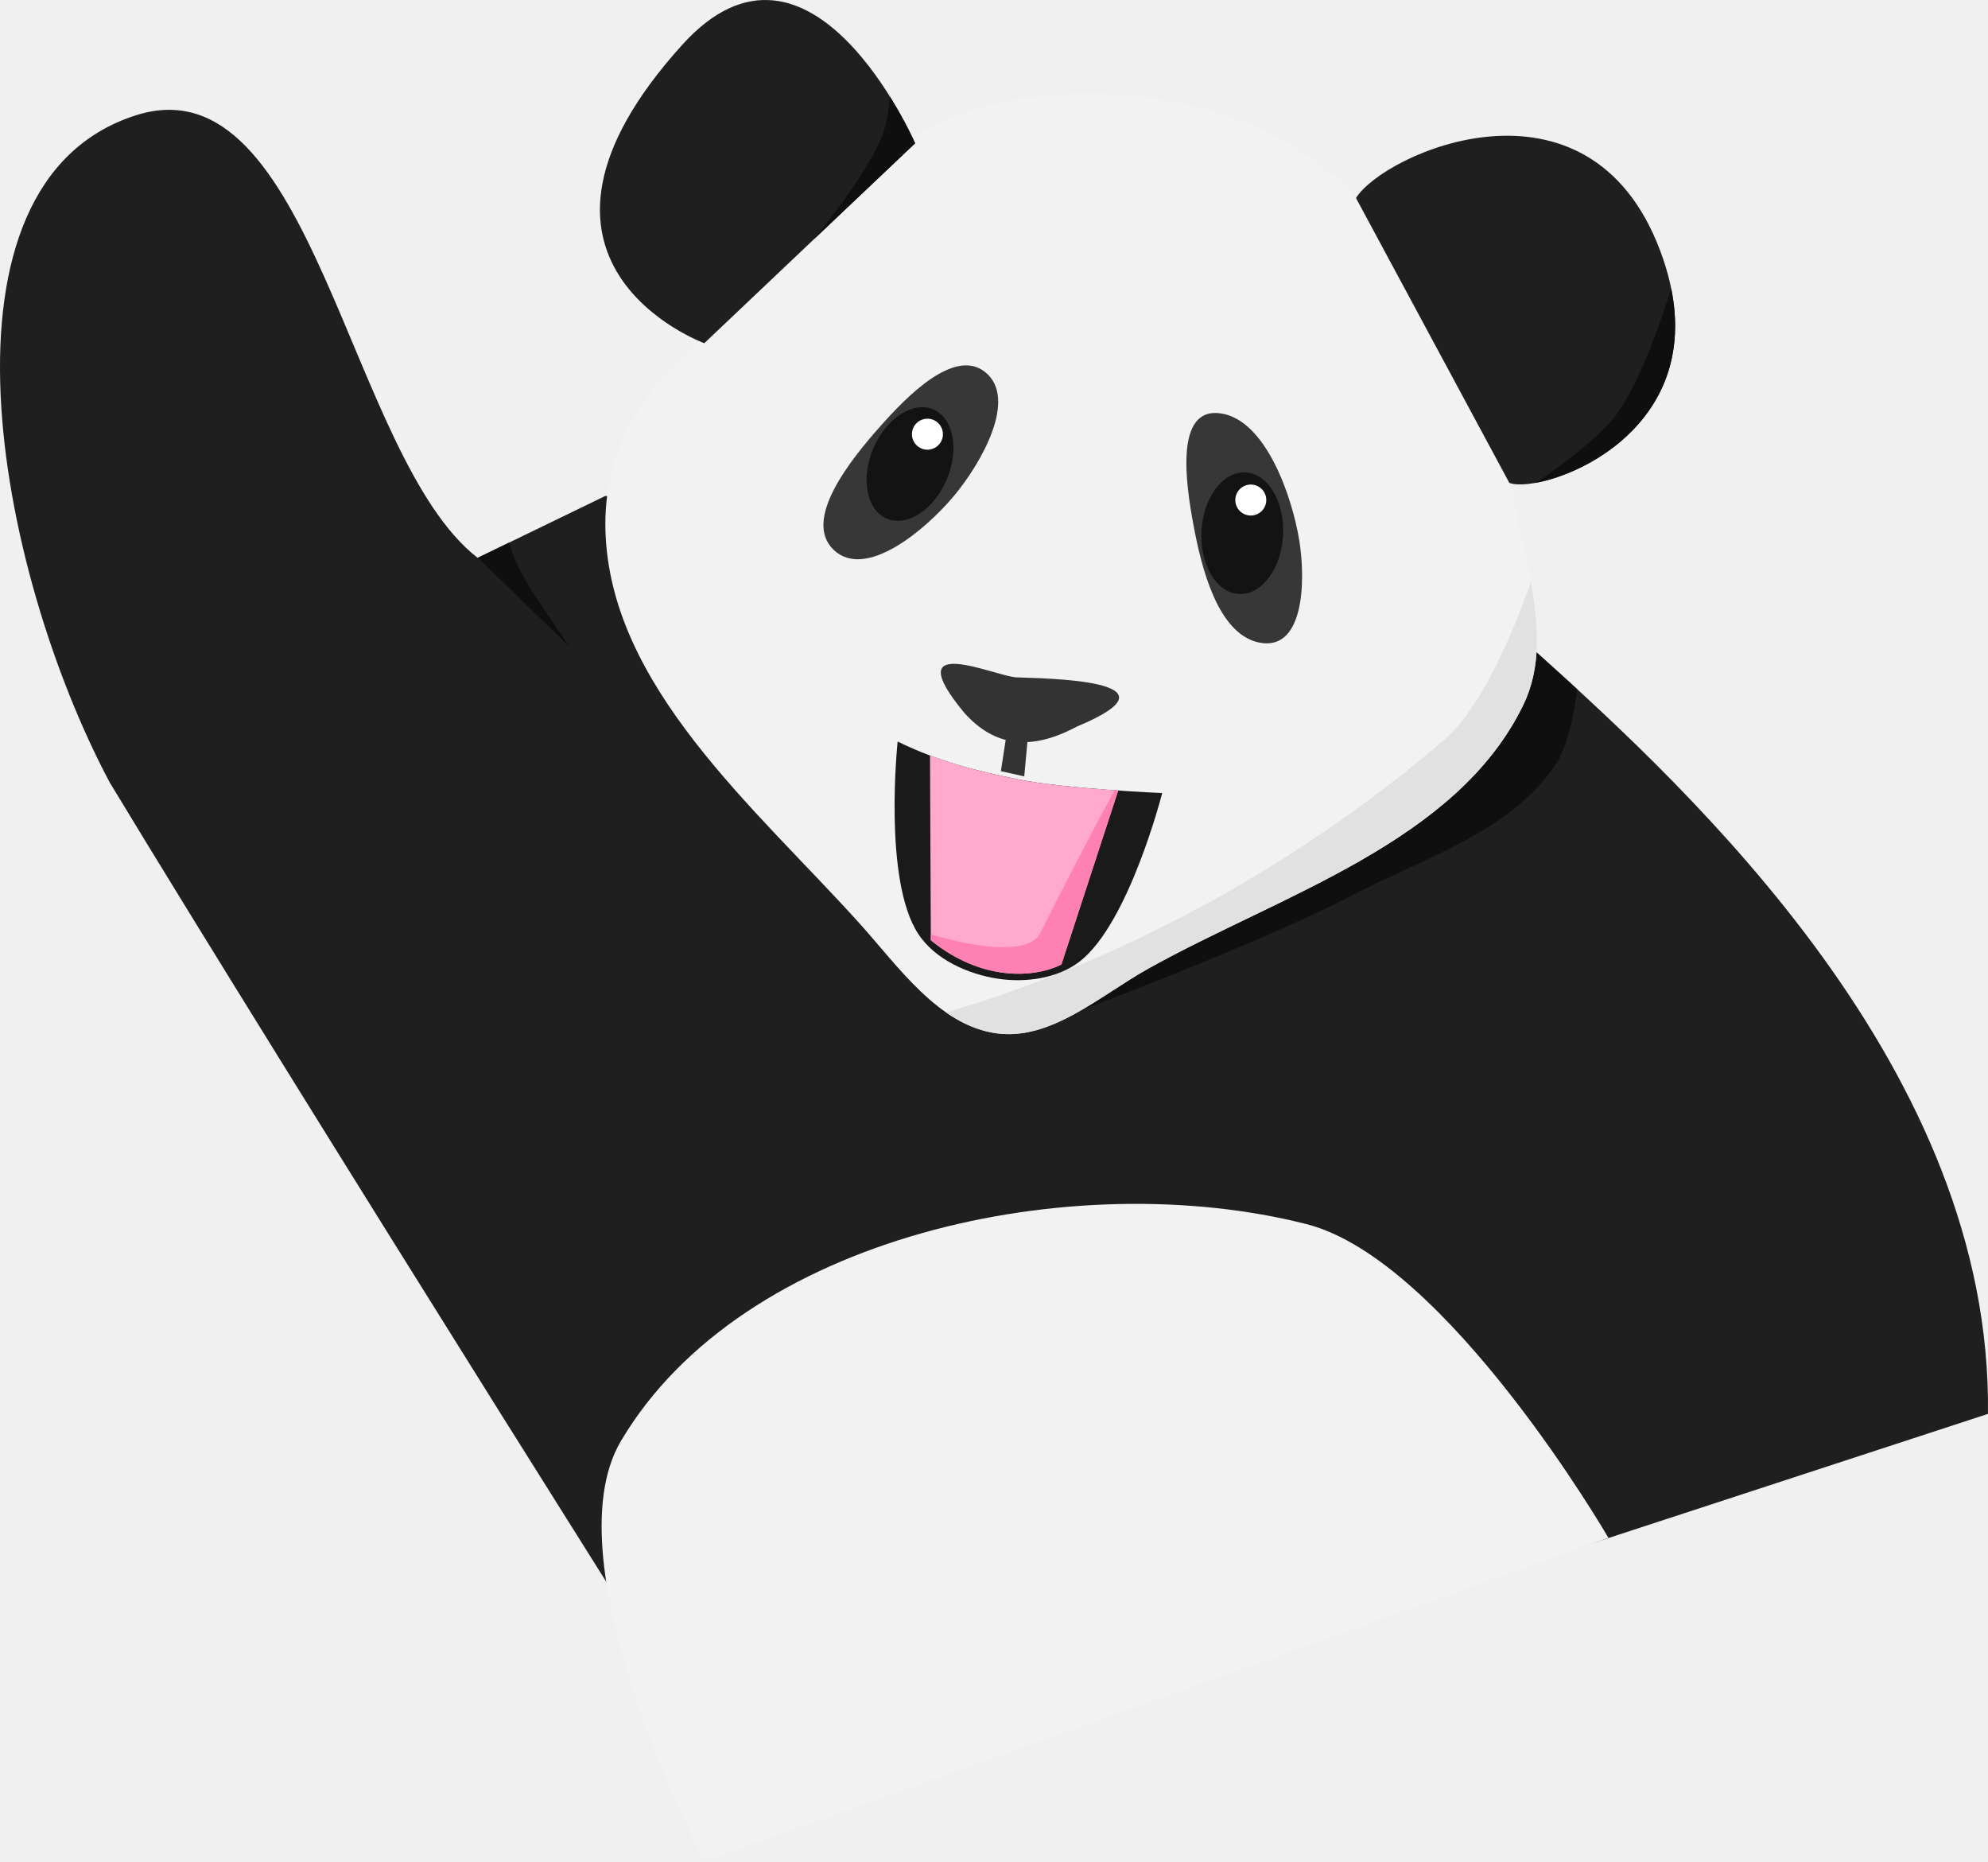
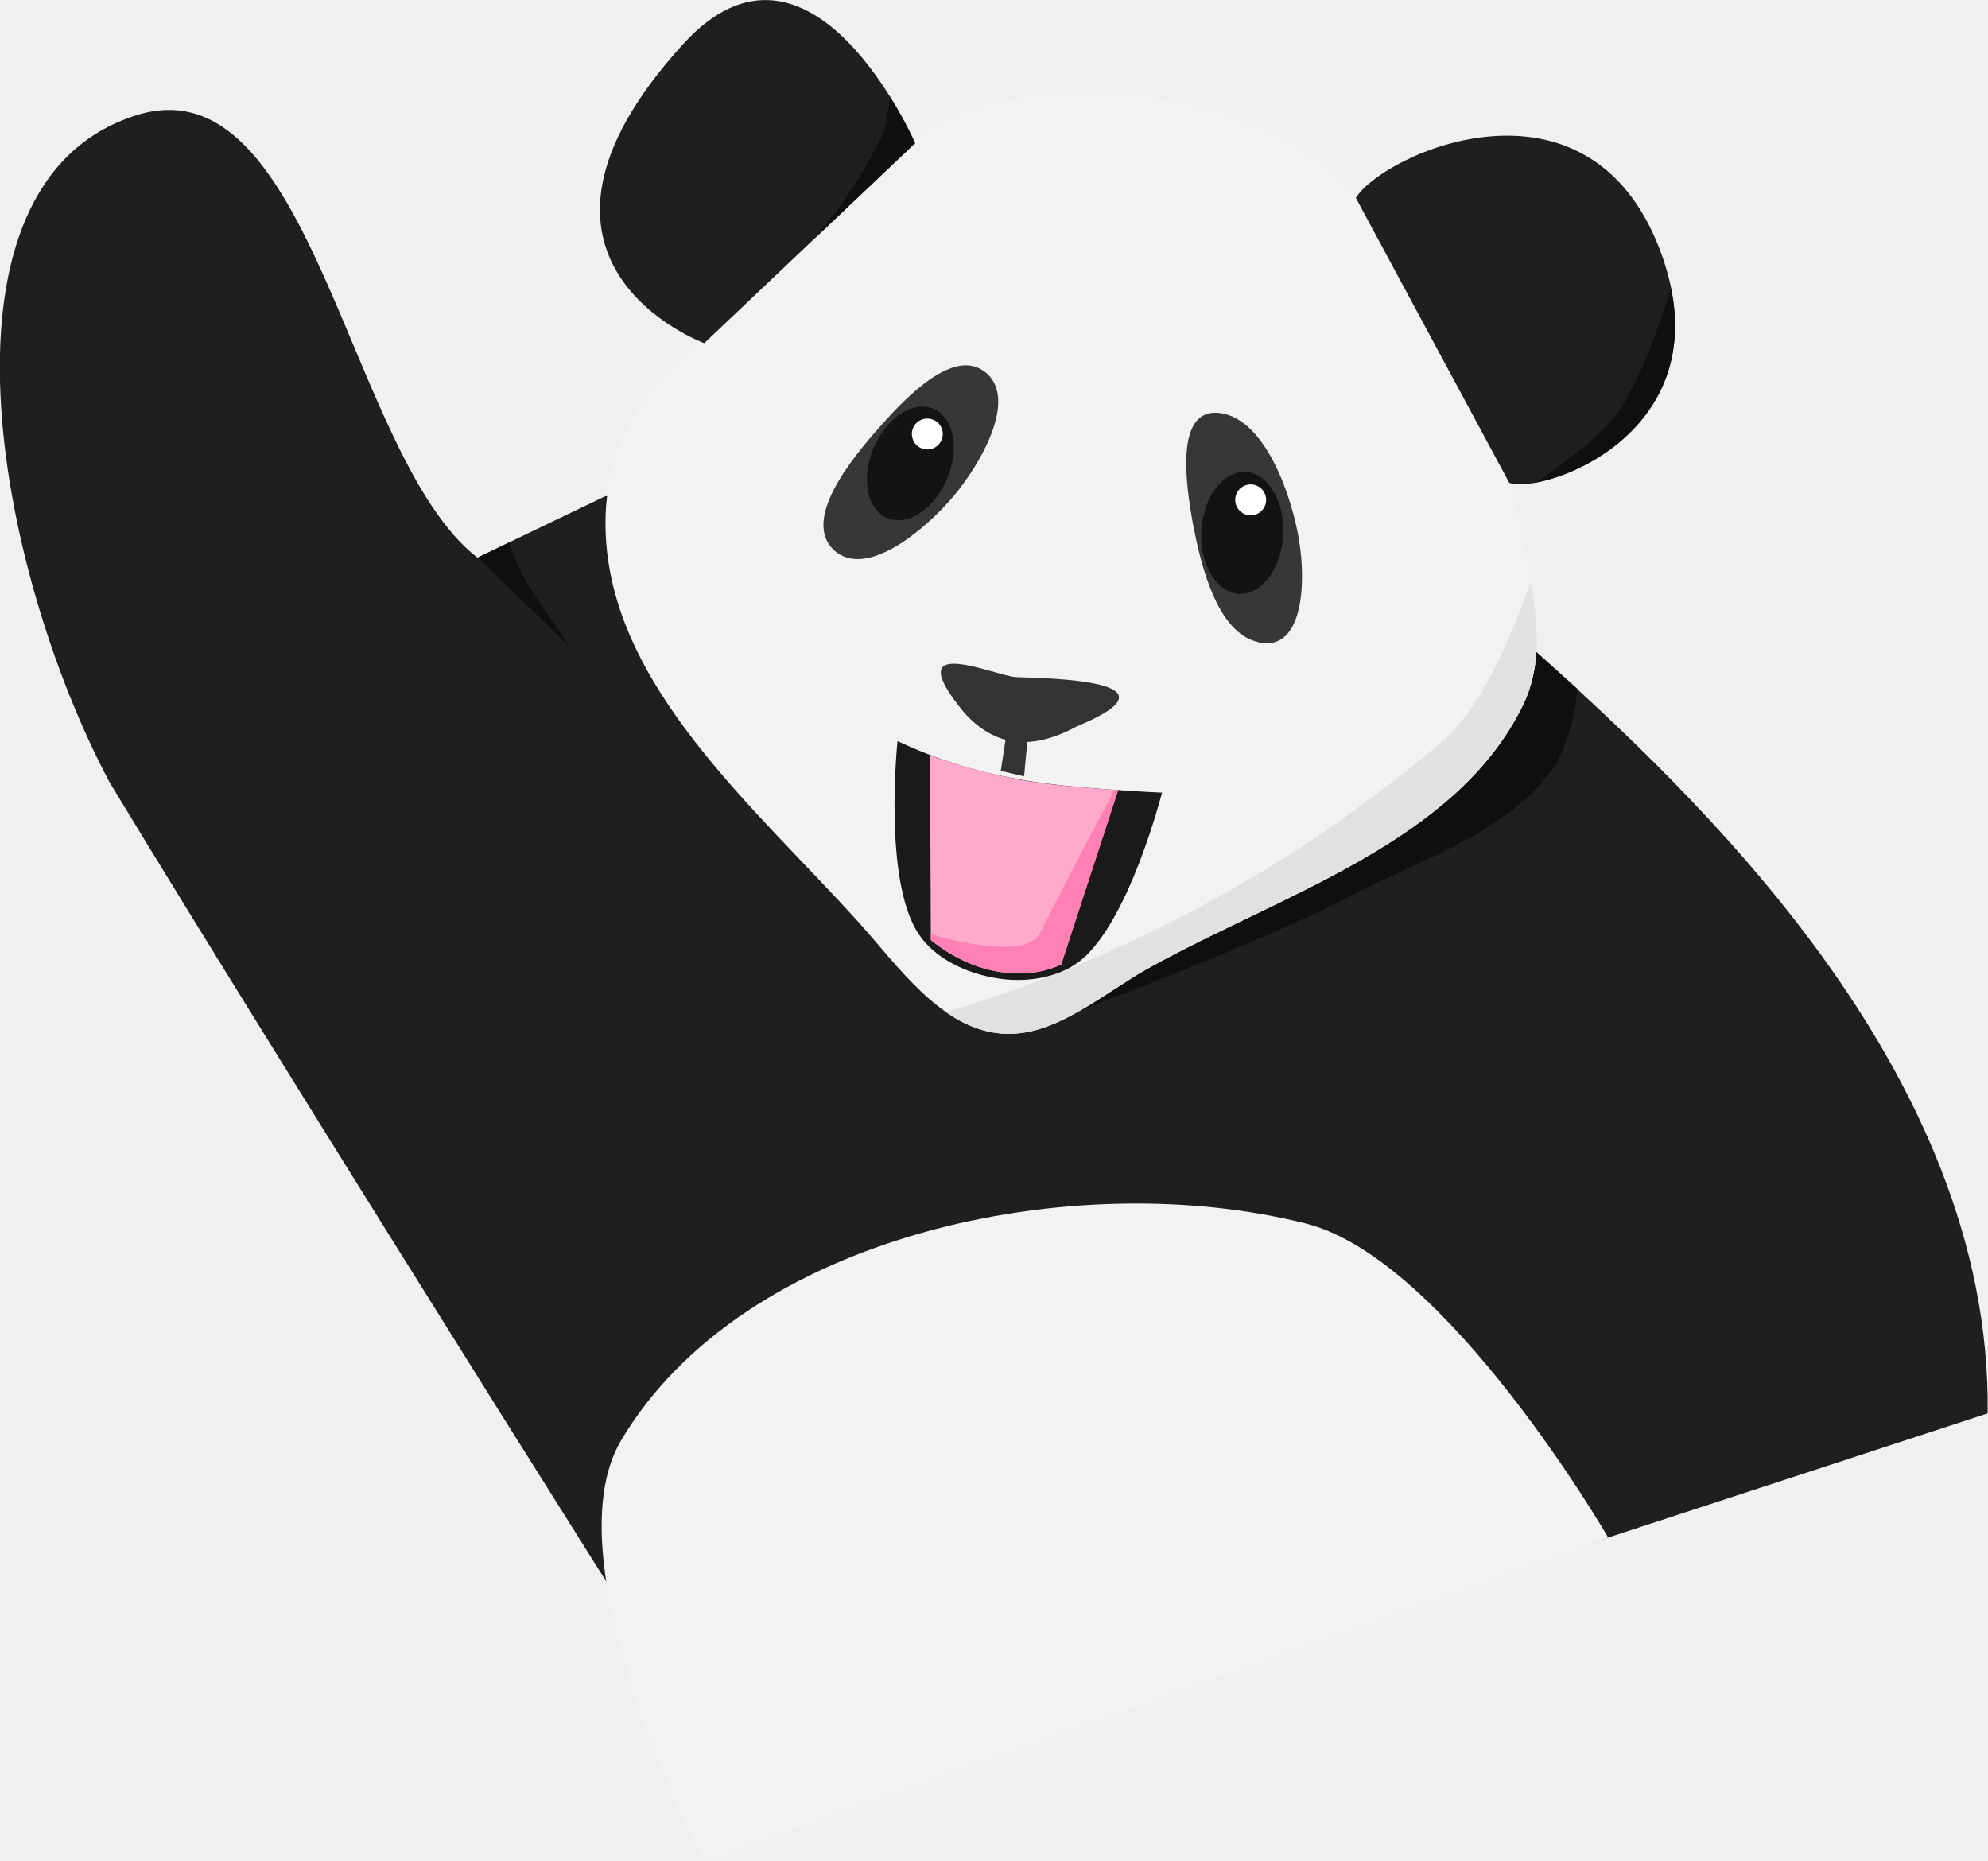
- <svg xmlns="http://www.w3.org/2000/svg" width="206.972mm" height="193.733mm" viewBox="0 0 733.365 686.454" id="svg5346" version="1.1">
-   <defs id="defs5348" />
-   <g id="layer1" transform="translate(-7.603334,-131.9922)">
-     <path style="fill:#1f1f1f;fill-opacity:1;fill-rule:evenodd;stroke:none;stroke-width:1px;stroke-linecap:butt;stroke-linejoin:miter;stroke-opacity:1" d="m 573.807,372.017 c 58.279,52.278 168.813,154.739 167.143,281.429 l -454.286,148.571 c 2.369,6.158 -175.59,-277.227 -238.571,-381.428 -41.988,-78.905 -68.589,-221.062 9.594,-246.061 65.486,-20.939 78.199,126.041 126.12,163.204 l 47.143,-22.858 z" id="path4950-9-8-2-1-4-8-6-6-3-6-2-5-2-8-0-1-1-7-4-3-1-1-8-3-1-3-6-0-3-6-8-42-0-2-1-8-9-6-4" />
-     <path style="fill:#0f0f0f;fill-opacity:1;fill-rule:evenodd;stroke:none;stroke-width:1px;stroke-linecap:butt;stroke-linejoin:miter;stroke-opacity:1" d="m 541.425,366.621 -156.533,145.975 c 0,0 82.104,-29.853 120.715,-50.004 26.581,-13.872 59.008,-23.62 75.76,-48.487 4.407,-6.541 6.781,-17.669 8.07,-27.919 -5.502,-5.053 -10.762,-9.801 -15.631,-14.168 l -32.381,-5.397 z" id="path7031-4-1-8-2-8-7-8-0-2-7-0-9-4-7-1-7-0" />
-     <path style="fill:#f2f2f2;fill-rule:evenodd;stroke:none;stroke-width:1px;stroke-linecap:butt;stroke-linejoin:miter;stroke-opacity:1" d="m 230.949,327.732 c -0.857,-28.989 13.248,-54.867 42.857,-75.715 -1.936,2.904 41.388,-58.032 82.857,-75.714 48.89,-20.845 124.813,-8.108 155.714,34.286 33.052,45.345 35.238,63.686 52.857,100 3.835,27.143 16.177,56.987 4.286,81.428 -24.635,50.638 -89.013,69.751 -138.214,97.143 -17.755,9.885 -35.939,26.695 -56.072,23.929 -21.477,-2.951 -36.189,-24.622 -50.714,-40.715 -38.477,-42.626 -91.874,-87.244 -93.572,-144.642 z" id="path4948-3-7-5-6-9-9-5-3-4-6-1-4-9-6-5-8-9-0-3-8-9-7-3-2-0-7-1-6-3-5-4-2-2-8-4-9-3-4-8" />
-     <path style="fill:#f2f2f2;fill-rule:evenodd;stroke:none;stroke-width:1px;stroke-linecap:butt;stroke-linejoin:miter;stroke-opacity:1" d="m 236.664,663.446 c 45.024,-76.079 167.178,-101.779 252.857,-80 51.897,13.192 111.428,115.714 111.428,115.714 l -333.571,119.286 c 0,0 -57.54,-109.672 -30.714,-155 z" id="path4952-5-6-5-3-0-5-2-2-2-5-2-1-6-7-5-7-3-5-1-0-5-0-0-0-0-3-9-3-9-2-6-0-8-2-22-0-2-8-4" />
-     <path style="fill:#373737;fill-opacity:1;fill-rule:evenodd;stroke:none;stroke-width:1px;stroke-linecap:butt;stroke-linejoin:miter;stroke-opacity:1" d="m 370.949,269.16 c 12.324,9.738 -1.36,33.659 -11.428,45.714 -10.383,12.433 -32.464,31.073 -44.286,20 -11.878,-11.125 6.343,-33.539 17.143,-45.714 9.611,-10.834 27.208,-28.979 38.571,-20 z" id="path4954-6-3-1-5-2-2-6-3-9-5-9-0-1-8-8-1-6-4-4-5-5-0-2-3-5-4-9-2-5-3-5-3-2-4-2-7-0-5-2" />
-     <path id="path4956-7-1-7-2-5-6-2-5-7-7-3-8-0-7-3-1-6-1-9-8-6-1-5-5-1-3-0-0-0-4-2-6-4-6-7-5-8-3-4" d="m 471.883,368.925 c 16.605,3.604 17.488,-21.983 15.053,-37.363 -2.51,-15.86 -12.188,-44.744 -29.08,-47.124 -16.972,-2.392 -12.898,25.813 -9.865,41.84 2.698,14.262 8.581,39.325 23.892,42.647 z" style="fill:#373737;fill-opacity:1;fill-rule:evenodd;stroke:none;stroke-width:1px;stroke-linecap:butt;stroke-linejoin:miter;stroke-opacity:1" />
-     <path style="fill:#333333;fill-rule:evenodd;stroke:none;stroke-width:1px;stroke-linecap:butt;stroke-linejoin:miter;stroke-opacity:1" d="m 363.375,394.942 c -25.17,-30.374 11.448,-13.464 19.193,-13.132 9.562,0.41 64.136,0.74 22.223,18.183 -16.707,8.914 -30.089,7.556 -41.416,-5.051 z" id="path4960-4-1-3-6-1-0-5-5-2-0-5-1-5-0-3-3-7-3-7-4-0-3-9-4-8-4-2-5-5-7-6-3-1-9-8-2-8-7-5" />
-     <path style="fill:#1f1f1f;fill-opacity:1;fill-rule:evenodd;stroke:none;stroke-width:1px;stroke-linecap:butt;stroke-linejoin:miter;stroke-opacity:1" d="m 507.826,205.033 c 10.239,-16.539 85.692,-50.531 112.127,19.193 25.437,67.091 -43.234,90.485 -55.558,85.863 z" id="path4962-6-5-9-0-6-1-7-1-3-9-8-3-5-1-3-0-4-9-5-4-2-8-3-8-1-6-1-5-8-7-3-8-3-4-7-5-3-5-3" />
-     <path style="fill:#1f1f1f;fill-opacity:1;fill-rule:evenodd;stroke:none;stroke-width:1px;stroke-linecap:butt;stroke-linejoin:miter;stroke-opacity:1" d="m 267.41,258.571 c 0,0 -80.939,-29.633 -8.081,-110.106 47.267,-52.207 85.863,36.365 85.863,36.365 z" id="path4966-0-4-6-8-0-0-1-1-4-1-3-6-2-3-3-4-4-09-6-3-5-7-3-8-2-8-7-4-7-8-8-4-6-7-7-1-8-5-8" />
-     <path style="fill:#e1e1e1;fill-opacity:1;fill-rule:evenodd;stroke:none;stroke-width:1px;stroke-linecap:butt;stroke-linejoin:miter;stroke-opacity:1" d="m 572.329,346.653 c -7.062,19.97 -18.502,46.793 -32.33,58.564 -51.01,43.426 -114.169,79.842 -183.383,100.174 5.665,3.933 11.8,6.76 18.619,7.697 20.132,2.766 38.315,-14.042 56.07,-23.927 49.202,-27.392 113.579,-46.505 138.215,-97.143 6.75,-13.874 5.687,-29.491 2.809,-45.365 z" id="path6823-4-8-2-6-81-0-4-6-0-4-1-5-2-1-8-3-0-0-4-0" />
-     <path style="fill:#1a1a1a;fill-rule:evenodd;stroke:none;stroke-width:1px;stroke-linecap:butt;stroke-linejoin:miter;stroke-opacity:1" d="m 383.104,419.411 c 17.469,3.536 53.23,5.07 53.23,5.07 0,0 -12.213,47.961 -30.417,62.101 -8.179,6.352 -20.184,7.931 -30.417,6.336 -11.028,-1.717 -23.019,-7.148 -29.15,-16.475 -13.07,-19.882 -7.604,-70.973 -7.604,-70.973 14.786,7.297 29.167,10.866 44.358,13.941 z" id="path5004-3-7-0-0-0-8-0-8-1-7-7-4-6-6-1-5-3-8-3-7-0-8-5-2-9-5-7-6-5-0-8-4-6-3-5-5-5-4-2" />
-     <path style="fill:#ffaacc;fill-opacity:1;fill-rule:evenodd;stroke:none;stroke-width:1px;stroke-linecap:butt;stroke-linejoin:miter;stroke-opacity:1" d="m 350.678,410.628 0.308,68.152 c 18.926,15.338 38.294,13.867 48.16,8.935 l 20.963,-64.18 c -11.773,-0.807 -27.199,-2.139 -37.004,-4.124 -11.083,-2.244 -21.734,-4.758 -32.427,-8.783 z" id="path6525-3-2-7-9-6-9-0-6-6-5-1-3-5-0-6-8-6-8-9-1-2-4-4-9" />
-     <ellipse style="opacity:1;fill:#131313;fill-opacity:1;stroke:none;stroke-width:2;stroke-linecap:round;stroke-linejoin:round;stroke-miterlimit:4;stroke-dasharray:none;stroke-dashoffset:23;stroke-opacity:1" id="path5335-1-5-89-0-1-1-1-3-8-9-1-8-6-5-8-7-6-9-3-2-5-8-5-4-6-7-7-9-2-9-9-5-4-7-2" cx="434.526" cy="144.662" rx="14.701" ry="21.895" transform="matrix(0.9203018,0.3912092,-0.3912092,0.9203018,0,0)" />
-     <ellipse style="opacity:1;fill:#131313;fill-opacity:1;stroke:none;stroke-width:2;stroke-linecap:round;stroke-linejoin:round;stroke-miterlimit:4;stroke-dasharray:none;stroke-dashoffset:23;stroke-opacity:1" id="path5335-1-5-8-4-4-2-5-8-3-7-1-4-1-1-9-2-6-4-4-1-5-1-8-4-0-2-9-1-3-3-4-5-1-7-7-6" cx="482.988" cy="302.907" rx="15.075" ry="22.452" transform="matrix(0.9985304,0.05419507,-0.05419507,0.9985304,0,0)" />
-     <circle style="opacity:1;fill:#ffffff;fill-opacity:1;stroke:none;stroke-width:2;stroke-linecap:round;stroke-linejoin:round;stroke-miterlimit:4;stroke-dasharray:none;stroke-dashoffset:23;stroke-opacity:1" id="path5436-7-4-1-0-6-5-2-8-9-2-8-3-0-2-4-5-9-0-3-9-0-5-5-2-28-6-2-35-7-5-7-4" cx="349.729" cy="292.13" r="5.714" />
-     <circle style="opacity:1;fill:#ffffff;fill-opacity:1;stroke:none;stroke-width:2;stroke-linecap:round;stroke-linejoin:round;stroke-miterlimit:4;stroke-dasharray:none;stroke-dashoffset:23;stroke-opacity:1" id="path5436-9-9-1-7-5-7-0-2-9-6-0-9-9-5-2-8-3-9-7-9-8-2-9-8-8-8-9-8-4-5-2-2-9" cx="469.015" cy="316.415" r="5.714" />
-     <path style="fill:#333333;fill-rule:evenodd;stroke:none;stroke-width:1px;stroke-linecap:butt;stroke-linejoin:miter;stroke-opacity:1" d="m 378.843,403.272 -2.02,13.132 8.617,1.931 1.485,-16.073 z" id="path5782-8-2-4-9-4-0-1-3-4-9-9-2-9-1-0-0-3-8-9-3-0-8-7-2-3-0-7-6-5-7" />
-     <path style="fill:#0f0f0f;fill-opacity:1;fill-rule:evenodd;stroke:none;stroke-width:1px;stroke-linecap:butt;stroke-linejoin:miter;stroke-opacity:1" d="m 195.427,332.098 -11.535,5.592 33.512,32.551 c -7.996,-12.714 -18.714,-25.429 -21.977,-38.143 z" id="path7324-5-4-4-8-7-5-1-2-8-6-6-5-0-6" />
-     <path style="fill:#0f0f0f;fill-opacity:1;fill-rule:evenodd;stroke:none;stroke-width:1px;stroke-linecap:butt;stroke-linejoin:miter;stroke-opacity:1" d="m 335.871,167.593 c -0.421,4.894 -1.153,10.025 -2.481,13.496 -4.47,11.682 -15.873,27.203 -25.436,39.045 l 37.238,-35.303 c 0,0 -3.378,-7.717 -9.322,-17.238 z" id="path7476-1-5-5-1-6-6-8-8-5-1-2-5" />
-     <path style="fill:#0f0f0f;fill-opacity:1;fill-rule:evenodd;stroke:none;stroke-width:1px;stroke-linecap:butt;stroke-linejoin:miter;stroke-opacity:1" d="m 624.104,238.403 c -4.252,13.414 -11.901,35.145 -20.098,46.328 -6.57,8.963 -22.521,20.369 -29.764,25.308 20.36,-3.742 59.277,-25.289 49.861,-71.636 z" id="path7634-7-1-55-5-2-35-9-9-3-0" />
-     <path style="opacity:1;fill:#ff80b2;fill-rule:evenodd;stroke:none;stroke-width:1px;stroke-linecap:butt;stroke-linejoin:miter;stroke-opacity:1" d="m 418.696,423.428 c -6.05,11.328 -17.278,32.533 -27.305,52.609 -5.188,10.389 -33.612,2.606 -40.414,0.571 l 0.01,2.172 c 18.926,15.338 38.292,13.867 48.158,8.935 l 20.963,-64.18 c -0.444,-0.03 -0.959,-0.08 -1.412,-0.107 z" id="path5517-9-8-9-8-8" />
+ <svg xmlns="http://www.w3.org/2000/svg" width="782.3" height="732.2" viewBox="0 0 733.4 686.5">
+   <g transform="translate(-7.6 -132)">
+     <path d="M573.8 372c58.3 52.3 168.8 154.8 167.1 281.4L286.7 802C289 808.2 111 524.8 48 420.6c-42-79-68.6-221 9.6-246 65.5-21 78.2 126 126.1 163.1L231 315z" fill="#1f1f1f" fill-rule="evenodd" />
+     <path d="M541.4 366.6L385 512.6s82.1-29.9 120.7-50c26.6-13.9 59-23.6 75.8-48.5a70.4 70.4 0 0 0 8-28l-15.6-14-32.4-5.5z" fill="#0f0f0f" fill-rule="evenodd" />
+     <path d="M231 327.7c-1-29 13.2-54.8 42.8-75.7-2 3 41.4-58 82.9-75.7 48.9-20.8 124.8-8.1 155.7 34.3 33 45.3 35.2 63.7 52.8 100 3.9 27.1 16.2 57 4.3 81.4-24.6 50.7-89 69.8-138.2 97.2-17.7 9.8-36 26.7-56 23.9-21.5-3-36.3-24.6-50.8-40.7C286 429.7 232.6 385 231 327.7zM236.7 663.4c45-76 167.1-101.7 252.8-80 52 13.2 111.4 115.8 111.4 115.8L267.4 818.4s-57.6-109.6-30.7-155z" fill="#f2f2f2" fill-rule="evenodd" />
+     <path d="M371 269.2c12.3 9.7-1.4 33.6-11.5 45.7-10.4 12.4-32.4 31-44.3 20-11.8-11.2 6.4-33.6 17.2-45.7 9.6-10.9 27.2-29 38.5-20zM471.9 369c16.6 3.5 17.5-22 15-37.4-2.5-15.9-12.2-44.8-29-47.2-17-2.4-13 25.9-10 41.9 2.8 14.2 8.7 39.3 24 42.6z" fill="#373737" fill-rule="evenodd" />
+     <path d="M363.4 395c-25.2-30.4 11.4-13.5 19.2-13.2 9.5.4 64.1.8 22.2 18.2-16.7 9-30.1 7.5-41.4-5z" fill="#333" fill-rule="evenodd" />
+     <path d="M507.8 205c10.3-16.5 85.7-50.5 112.2 19.2 25.4 67.1-43.3 90.5-55.6 85.9zM267.4 258.6s-81-29.7-8-110.1c47.2-52.2 85.8 36.3 85.8 36.3z" fill="#1f1f1f" fill-rule="evenodd" />
+     <path d="M572.3 346.7c-7 20-18.5 46.7-32.3 58.5a507.3 507.3 0 0 1-183.4 100.2c5.7 4 11.8 6.8 18.6 7.7 20.2 2.8 38.4-14 56.1-24 49.2-27.3 113.6-46.4 138.2-97 6.8-14 5.7-29.6 2.8-45.4z" fill="#e1e1e1" fill-rule="evenodd" />
+     <path d="M383.1 419.4c17.5 3.5 53.2 5 53.2 5s-12.2 48-30.4 62.2c-8.2 6.3-20.2 8-30.4 6.3-11-1.7-23-7.1-29.1-16.5-13.1-19.8-7.7-71-7.7-71a174.4 174.4 0 0 0 44.4 14z" fill="#1a1a1a" fill-rule="evenodd" />
+     <path d="M350.7 410.6l.3 68.2c19 15.3 38.3 13.8 48.1 9l21-64.3c-11.8-.8-27.2-2.1-37-4a207 207 0 0 1-32.4-8.9z" fill="#fac" fill-rule="evenodd" />
+     <ellipse cx="434.5" cy="144.7" rx="14.7" ry="21.9" transform="rotate(23)" fill="#131313" />
+     <ellipse cx="483" cy="302.9" rx="15.1" ry="22.5" transform="rotate(3.1)" fill="#131313" />
+     <circle cx="349.7" cy="292.1" r="5.7" fill="#fff" />
+     <circle cx="469" cy="316.4" r="5.7" fill="#fff" />
+     <path d="M378.8 403.3l-2 13.1 8.6 2 1.5-16.1z" fill="#333" fill-rule="evenodd" />
+     <path d="M195.4 332.1l-11.5 5.6 33.5 32.5c-8-12.7-18.7-25.4-22-38.1zM335.9 167.6c-.5 4.9-1.2 10-2.5 13.5a173.6 173.6 0 0 1-25.4 39l37.2-35.3s-3.4-7.7-9.3-17.2zM624.1 238.4c-4.2 13.4-11.9 35.1-20 46.3-6.7 9-22.6 20.4-29.9 25.3 20.4-3.7 59.3-25.2 49.9-71.6z" fill="#0f0f0f" fill-rule="evenodd" />
+     <path d="M418.7 423.4c-6 11.4-17.3 32.6-27.3 52.6-5.2 10.4-33.6 2.6-40.4.6v2.2c19 15.3 38.3 13.8 48.1 9l21-64.3h-1.4z" fill="#ff80b2" fill-rule="evenodd" />
  </g>
</svg>
